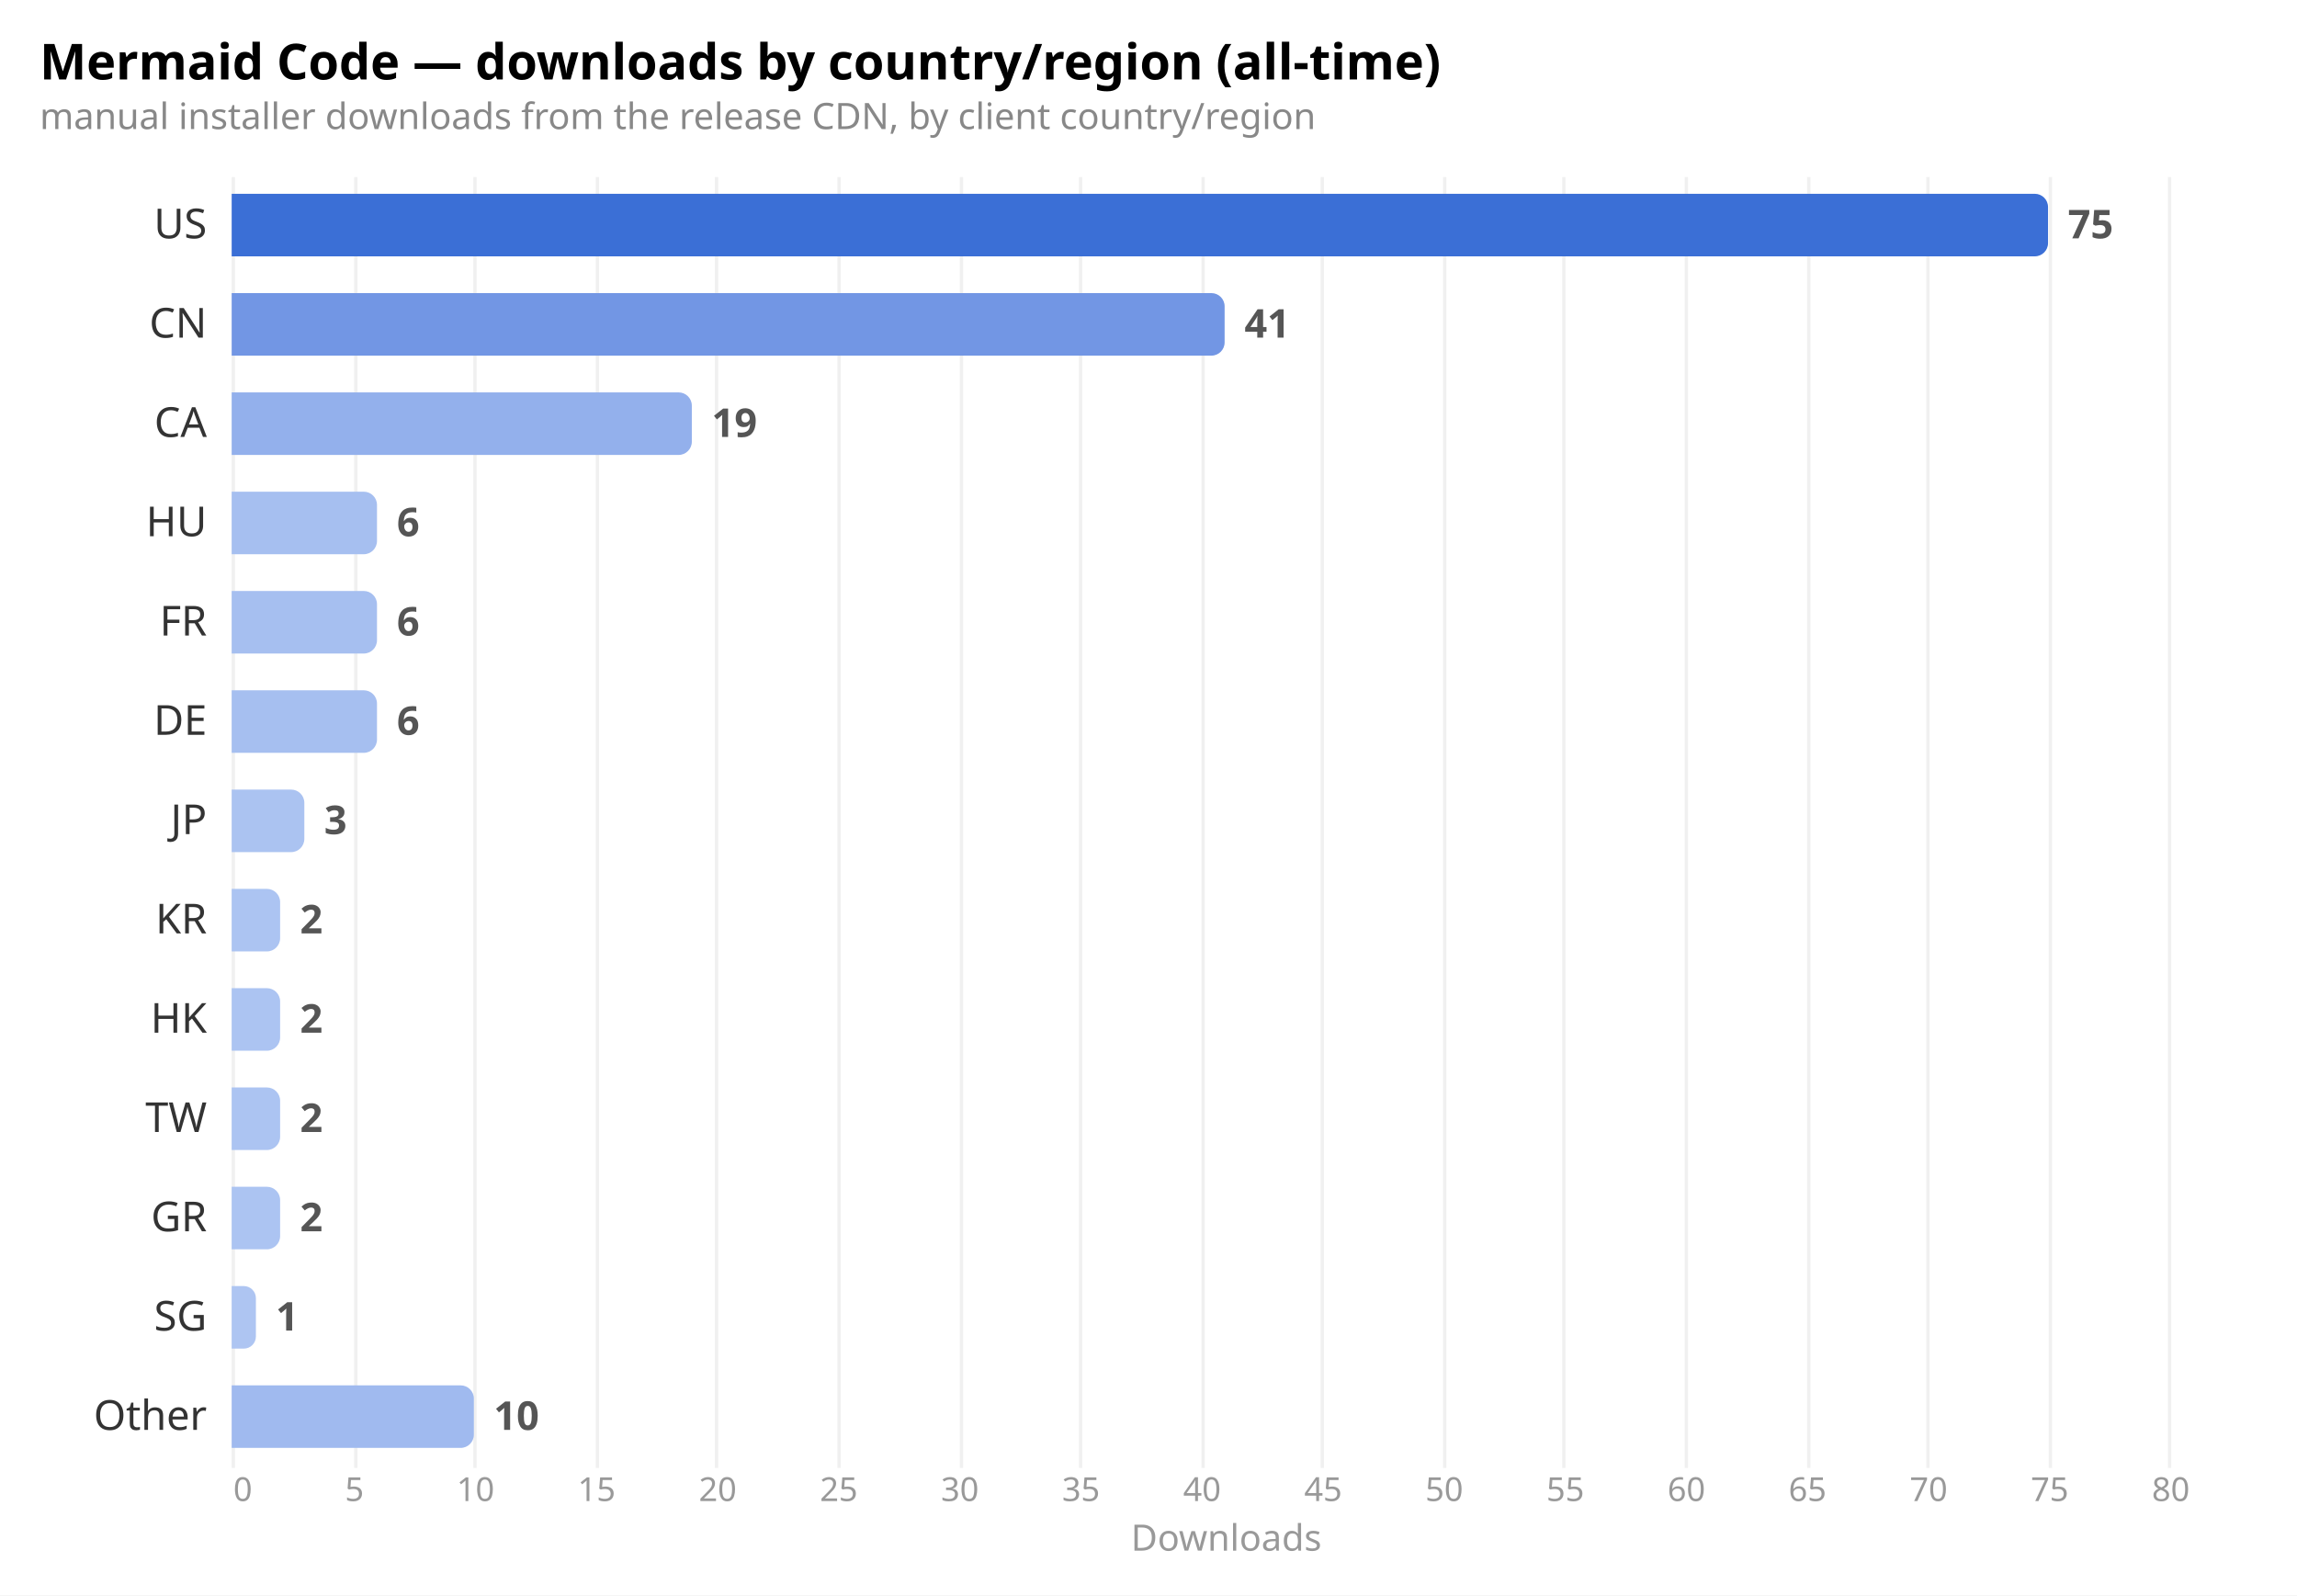
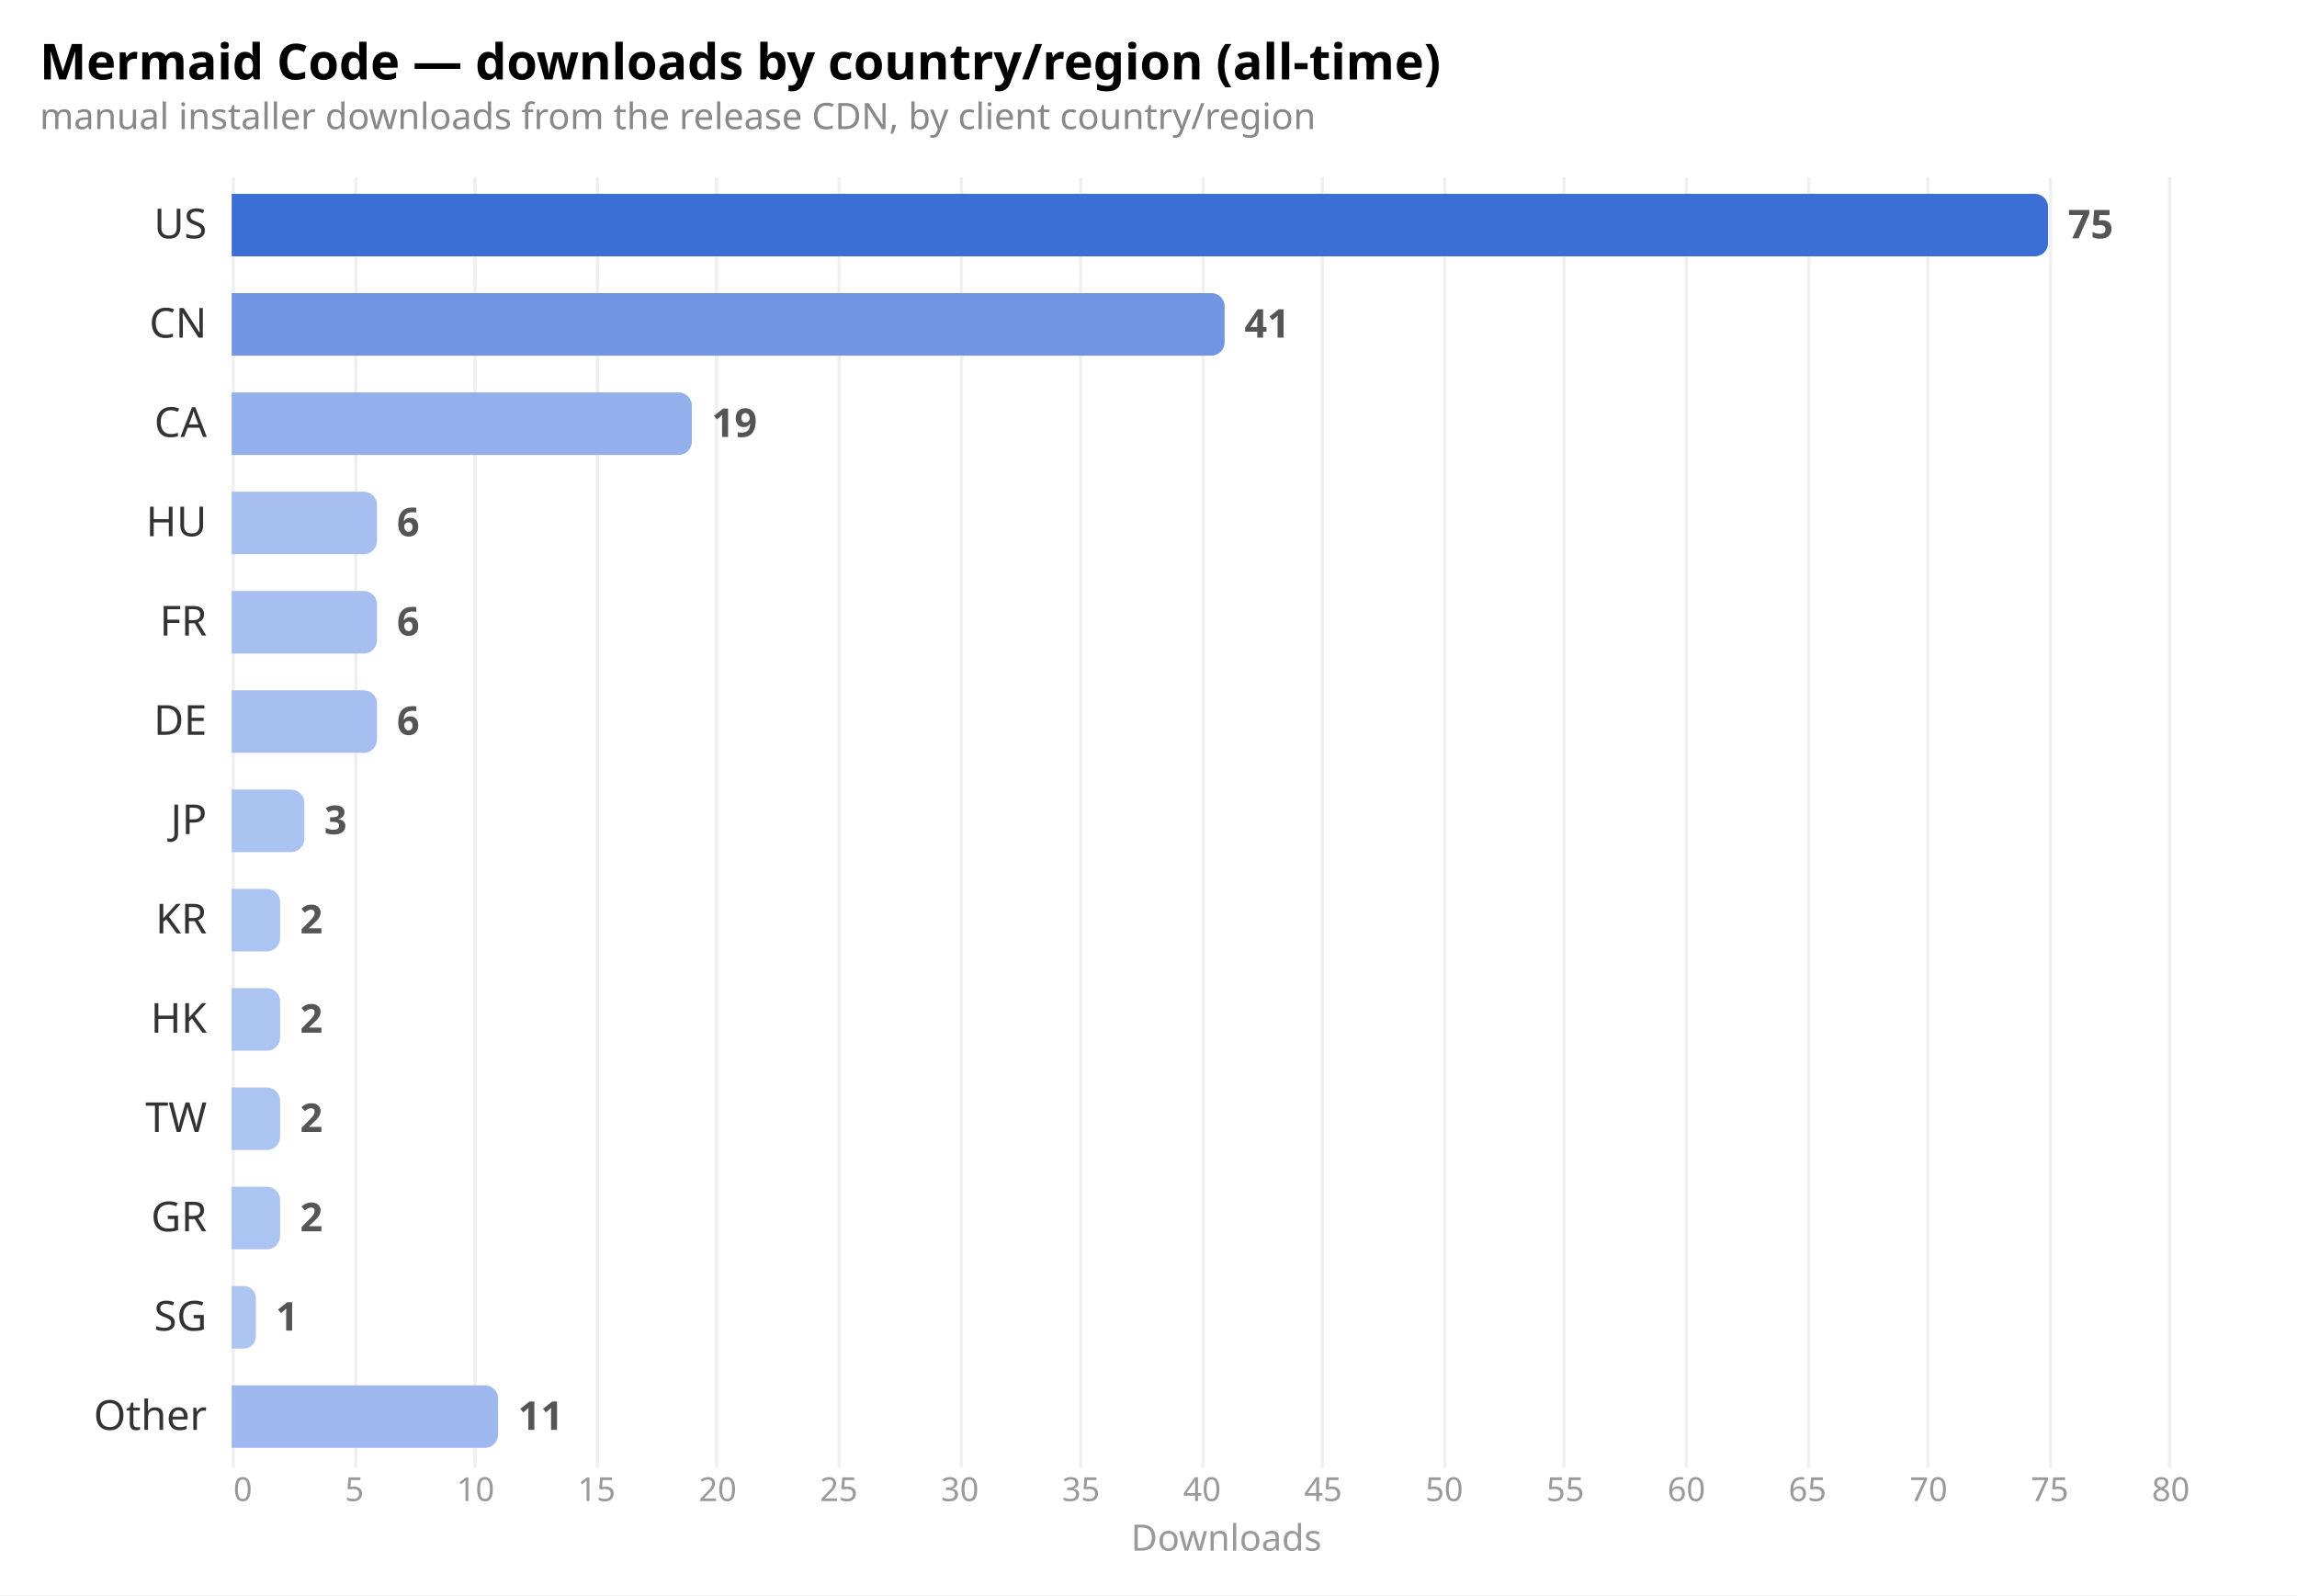
<svg xmlns="http://www.w3.org/2000/svg" version="1.1" class="marks" width="694" height="482" viewBox="0 0 694 482">
  <rect width="694" height="482" fill="white" />
  <g fill="none" stroke-miterlimit="4" transform="translate(70,53)">
    <g class="mark-group role-frame root" role="graphics-object" aria-roledescription="group mark container">
      <g transform="translate(0,0)">
        <path class="background" aria-hidden="true" d="M0,0h600v390h-600Z" />
        <g>
          <g class="mark-group role-axis" aria-hidden="true">
            <g transform="translate(0.5,390.5)">
              <path class="background" aria-hidden="true" d="M0,0h0v0h0Z" pointer-events="none" />
              <g>
                <g class="mark-rule role-axis-grid" pointer-events="none">
                  <line transform="translate(0,0)" x2="0" y2="-390" stroke="#f0f0f0" stroke-width="1" opacity="1" />
                  <line transform="translate(37,0)" x2="0" y2="-390" stroke="#f0f0f0" stroke-width="1" opacity="1" />
                  <line transform="translate(73,0)" x2="0" y2="-390" stroke="#f0f0f0" stroke-width="1" opacity="1" />
                  <line transform="translate(110,0)" x2="0" y2="-390" stroke="#f0f0f0" stroke-width="1" opacity="1" />
                  <line transform="translate(146,0)" x2="0" y2="-390" stroke="#f0f0f0" stroke-width="1" opacity="1" />
                  <line transform="translate(183,0)" x2="0" y2="-390" stroke="#f0f0f0" stroke-width="1" opacity="1" />
                  <line transform="translate(220,0)" x2="0" y2="-390" stroke="#f0f0f0" stroke-width="1" opacity="1" />
                  <line transform="translate(256,0)" x2="0" y2="-390" stroke="#f0f0f0" stroke-width="1" opacity="1" />
                  <line transform="translate(293,0)" x2="0" y2="-390" stroke="#f0f0f0" stroke-width="1" opacity="1" />
                  <line transform="translate(329,0)" x2="0" y2="-390" stroke="#f0f0f0" stroke-width="1" opacity="1" />
                  <line transform="translate(366,0)" x2="0" y2="-390" stroke="#f0f0f0" stroke-width="1" opacity="1" />
                  <line transform="translate(402,0)" x2="0" y2="-390" stroke="#f0f0f0" stroke-width="1" opacity="1" />
                  <line transform="translate(439,0)" x2="0" y2="-390" stroke="#f0f0f0" stroke-width="1" opacity="1" />
                  <line transform="translate(476,0)" x2="0" y2="-390" stroke="#f0f0f0" stroke-width="1" opacity="1" />
                  <line transform="translate(512,0)" x2="0" y2="-390" stroke="#f0f0f0" stroke-width="1" opacity="1" />
                  <line transform="translate(549,0)" x2="0" y2="-390" stroke="#f0f0f0" stroke-width="1" opacity="1" />
                  <line transform="translate(585,0)" x2="0" y2="-390" stroke="#f0f0f0" stroke-width="1" opacity="1" />
                </g>
              </g>
              <path class="foreground" aria-hidden="true" d="" pointer-events="none" display="none" />
            </g>
          </g>
          <g class="mark-group role-axis" role="graphics-symbol" aria-roledescription="axis" aria-label="X-axis titled 'Downloads' for a linear scale with values from 0 to 82">
            <g transform="translate(0.5,390.5)">
              <path class="background" aria-hidden="true" d="M0,0h0v0h0Z" pointer-events="none" />
              <g>
                <g class="mark-text role-axis-label" pointer-events="none">
                  <text text-anchor="start" transform="translate(0,10)" font-family="sans-serif" font-size="10px" fill="#999" opacity="1">0</text>
                  <text text-anchor="middle" transform="translate(36.58537,10)" font-family="sans-serif" font-size="10px" fill="#999" opacity="1">5</text>
                  <text text-anchor="middle" transform="translate(73.17073,10)" font-family="sans-serif" font-size="10px" fill="#999" opacity="1">10</text>
                  <text text-anchor="middle" transform="translate(109.7561,10)" font-family="sans-serif" font-size="10px" fill="#999" opacity="1">15</text>
                  <text text-anchor="middle" transform="translate(146.3415,10)" font-family="sans-serif" font-size="10px" fill="#999" opacity="1">20</text>
                  <text text-anchor="middle" transform="translate(182.9268,10)" font-family="sans-serif" font-size="10px" fill="#999" opacity="1">25</text>
                  <text text-anchor="middle" transform="translate(219.5122,10)" font-family="sans-serif" font-size="10px" fill="#999" opacity="1">30</text>
                  <text text-anchor="middle" transform="translate(256.0976,10)" font-family="sans-serif" font-size="10px" fill="#999" opacity="1">35</text>
                  <text text-anchor="middle" transform="translate(292.6829,10)" font-family="sans-serif" font-size="10px" fill="#999" opacity="1">40</text>
                  <text text-anchor="middle" transform="translate(329.2683,10)" font-family="sans-serif" font-size="10px" fill="#999" opacity="1">45</text>
                  <text text-anchor="middle" transform="translate(365.8537,10)" font-family="sans-serif" font-size="10px" fill="#999" opacity="1">50</text>
                  <text text-anchor="middle" transform="translate(402.439,10)" font-family="sans-serif" font-size="10px" fill="#999" opacity="1">55</text>
                  <text text-anchor="middle" transform="translate(439.0244,10)" font-family="sans-serif" font-size="10px" fill="#999" opacity="1">60</text>
                  <text text-anchor="middle" transform="translate(475.6098,10)" font-family="sans-serif" font-size="10px" fill="#999" opacity="1">65</text>
                  <text text-anchor="middle" transform="translate(512.1951,10)" font-family="sans-serif" font-size="10px" fill="#999" opacity="1">70</text>
                  <text text-anchor="middle" transform="translate(548.7805,10)" font-family="sans-serif" font-size="10px" fill="#999" opacity="1">75</text>
                  <text text-anchor="middle" transform="translate(585.3659,10)" font-family="sans-serif" font-size="10px" fill="#999" opacity="1">80</text>
                </g>
                <g class="mark-text role-axis-title" pointer-events="none">
                  <text text-anchor="middle" transform="translate(300,25)" font-family="sans-serif" font-size="11px" font-weight="500" fill="#999" opacity="1">Downloads</text>
                </g>
              </g>
              <path class="foreground" aria-hidden="true" d="" pointer-events="none" display="none" />
            </g>
          </g>
          <g class="mark-group role-axis" role="graphics-symbol" aria-roledescription="axis" aria-label="Y-axis for a discrete scale with 13 values: US, CN, CA, HU, FR, ending with Other">
            <g transform="translate(0.5,0.5)">
              <path class="background" aria-hidden="true" d="M0,0h0v0h0Z" pointer-events="none" />
              <g>
                <g class="mark-text role-axis-label" pointer-events="none">
                  <text text-anchor="end" transform="translate(-8,18.5)" font-family="sans-serif" font-size="12.5px" font-weight="500" fill="#333" opacity="1">US</text>
                  <text text-anchor="end" transform="translate(-8,48.5)" font-family="sans-serif" font-size="12.5px" font-weight="500" fill="#333" opacity="1">CN</text>
                  <text text-anchor="end" transform="translate(-8,78.5)" font-family="sans-serif" font-size="12.5px" font-weight="500" fill="#333" opacity="1">CA</text>
                  <text text-anchor="end" transform="translate(-8,108.5)" font-family="sans-serif" font-size="12.5px" font-weight="500" fill="#333" opacity="1">HU</text>
                  <text text-anchor="end" transform="translate(-8,138.5)" font-family="sans-serif" font-size="12.5px" font-weight="500" fill="#333" opacity="1">FR</text>
                  <text text-anchor="end" transform="translate(-8,168.5)" font-family="sans-serif" font-size="12.5px" font-weight="500" fill="#333" opacity="1">DE</text>
                  <text text-anchor="end" transform="translate(-8,198.5)" font-family="sans-serif" font-size="12.5px" font-weight="500" fill="#333" opacity="1">JP</text>
                  <text text-anchor="end" transform="translate(-8,228.5)" font-family="sans-serif" font-size="12.5px" font-weight="500" fill="#333" opacity="1">KR</text>
                  <text text-anchor="end" transform="translate(-8,258.5)" font-family="sans-serif" font-size="12.5px" font-weight="500" fill="#333" opacity="1">HK</text>
                  <text text-anchor="end" transform="translate(-8,288.5)" font-family="sans-serif" font-size="12.5px" font-weight="500" fill="#333" opacity="1">TW</text>
                  <text text-anchor="end" transform="translate(-8,318.5)" font-family="sans-serif" font-size="12.5px" font-weight="500" fill="#333" opacity="1">GR</text>
                  <text text-anchor="end" transform="translate(-8,348.5)" font-family="sans-serif" font-size="12.5px" font-weight="500" fill="#333" opacity="1">SG</text>
                  <text text-anchor="end" transform="translate(-8,378.5)" font-family="sans-serif" font-size="12.5px" font-weight="500" fill="#333" opacity="1">Other</text>
                </g>
              </g>
              <path class="foreground" aria-hidden="true" d="" pointer-events="none" display="none" />
            </g>
          </g>
          <g class="mark-group role-scope" role="graphics-object" aria-roledescription="group mark container">
            <g transform="translate(0,5.55)">
              <path class="background" aria-hidden="true" d="M0,0L544.78,0C546.988,0,548.78,1.792,548.78,4L548.78,14.9C548.78,17.108,546.988,18.9,544.78,18.9L0,18.9C0,18.9,0,18.9,0,18.9L0,0C0,0,0,0,0,0Z" />
              <g clip-path="url(#clip1)">
                <g class="mark-group role-scope" role="graphics-object" aria-roledescription="group mark container">
                  <g transform="translate(0,0)">
                    <path class="background" aria-hidden="true" d="M0,0h0v18.9h0Z" />
                    <g>
                      <g class="mark-rect role-mark layer_0_marks" role="graphics-object" aria-roledescription="rect mark container">
                        <path aria-label="Downloads: 75; country: US; downloads: 75" role="graphics-symbol" aria-roledescription="bar" d="M0,0h548.78v18.9h-548.78Z" fill="rgb(59, 111, 214)" />
                      </g>
                    </g>
                    <path class="foreground" aria-hidden="true" d="" display="none" />
                  </g>
                </g>
              </g>
              <path class="foreground" aria-hidden="true" d="" display="none" />
            </g>
            <g transform="translate(0,35.55)">
              <path class="background" aria-hidden="true" d="M0,0L296,0C298.208,0,300,1.792,300,4L300,14.9C300,17.108,298.208,18.9,296,18.9L0,18.9C0,18.9,0,18.9,0,18.9L0,0C0,0,0,0,0,0Z" />
              <g clip-path="url(#clip2)">
                <g class="mark-group role-scope" role="graphics-object" aria-roledescription="group mark container">
                  <g transform="translate(0,0)">
                    <path class="background" aria-hidden="true" d="M0,0h0v18.9h0Z" />
                    <g>
                      <g class="mark-rect role-mark layer_0_marks" role="graphics-object" aria-roledescription="rect mark container">
                        <path aria-label="Downloads: 41; country: CN; downloads: 41" role="graphics-symbol" aria-roledescription="bar" d="M0,0h300v18.9h-300Z" fill="rgb(114, 150, 228)" />
                      </g>
                    </g>
                    <path class="foreground" aria-hidden="true" d="" display="none" />
                  </g>
                </g>
              </g>
              <path class="foreground" aria-hidden="true" d="" display="none" />
            </g>
            <g transform="translate(0,65.55)">
              <path class="background" aria-hidden="true" d="M0,0L135.024,0C137.232,0,139.024,1.792,139.024,4L139.024,14.9C139.024,17.108,137.232,18.9,135.024,18.9L0,18.9C0,18.9,0,18.9,0,18.9L0,0C0,0,0,0,0,0Z" />
              <g clip-path="url(#clip3)">
                <g class="mark-group role-scope" role="graphics-object" aria-roledescription="group mark container">
                  <g transform="translate(0,0)">
                    <path class="background" aria-hidden="true" d="M0,0h0v18.9h0Z" />
                    <g>
                      <g class="mark-rect role-mark layer_0_marks" role="graphics-object" aria-roledescription="rect mark container">
                        <path aria-label="Downloads: 19; country: CA; downloads: 19" role="graphics-symbol" aria-roledescription="bar" d="M0,0h139.024v18.9h-139.024Z" fill="rgb(147, 176, 236)" />
                      </g>
                    </g>
                    <path class="foreground" aria-hidden="true" d="" display="none" />
                  </g>
                </g>
              </g>
              <path class="foreground" aria-hidden="true" d="" display="none" />
            </g>
            <g transform="translate(0,95.55)">
              <path class="background" aria-hidden="true" d="M0,0L39.902,0C42.11,0,43.902,1.792,43.902,4L43.902,14.9C43.902,17.108,42.11,18.9,39.902,18.9L0,18.9C0,18.9,0,18.9,0,18.9L0,0C0,0,0,0,0,0Z" />
              <g clip-path="url(#clip4)">
                <g class="mark-group role-scope" role="graphics-object" aria-roledescription="group mark container">
                  <g transform="translate(0,0)">
                    <path class="background" aria-hidden="true" d="M0,0h0v18.9h0Z" />
                    <g>
                      <g class="mark-rect role-mark layer_0_marks" role="graphics-object" aria-roledescription="rect mark container">
                        <path aria-label="Downloads: 6; country: HU; downloads: 6" role="graphics-symbol" aria-roledescription="bar" d="M0,0h43.902v18.9h-43.902Z" fill="rgb(166, 191, 240)" />
                      </g>
                    </g>
                    <path class="foreground" aria-hidden="true" d="" display="none" />
                  </g>
                </g>
              </g>
              <path class="foreground" aria-hidden="true" d="" display="none" />
            </g>
            <g transform="translate(0,125.55)">
              <path class="background" aria-hidden="true" d="M0,0L39.902,0C42.11,0,43.902,1.792,43.902,4L43.902,14.9C43.902,17.108,42.11,18.9,39.902,18.9L0,18.9C0,18.9,0,18.9,0,18.9L0,0C0,0,0,0,0,0Z" />
              <g clip-path="url(#clip5)">
                <g class="mark-group role-scope" role="graphics-object" aria-roledescription="group mark container">
                  <g transform="translate(0,0)">
                    <path class="background" aria-hidden="true" d="M0,0h0v18.9h0Z" />
                    <g>
                      <g class="mark-rect role-mark layer_0_marks" role="graphics-object" aria-roledescription="rect mark container">
                        <path aria-label="Downloads: 6; country: FR; downloads: 6" role="graphics-symbol" aria-roledescription="bar" d="M0,0h43.902v18.9h-43.902Z" fill="rgb(166, 191, 240)" />
                      </g>
                    </g>
                    <path class="foreground" aria-hidden="true" d="" display="none" />
                  </g>
                </g>
              </g>
              <path class="foreground" aria-hidden="true" d="" display="none" />
            </g>
            <g transform="translate(0,155.55)">
              <path class="background" aria-hidden="true" d="M0,0L39.902,0C42.11,0,43.902,1.792,43.902,4L43.902,14.9C43.902,17.108,42.11,18.9,39.902,18.9L0,18.9C0,18.9,0,18.9,0,18.9L0,0C0,0,0,0,0,0Z" />
              <g clip-path="url(#clip6)">
                <g class="mark-group role-scope" role="graphics-object" aria-roledescription="group mark container">
                  <g transform="translate(0,0)">
                    <path class="background" aria-hidden="true" d="M0,0h0v18.9h0Z" />
                    <g>
                      <g class="mark-rect role-mark layer_0_marks" role="graphics-object" aria-roledescription="rect mark container">
                        <path aria-label="Downloads: 6; country: DE; downloads: 6" role="graphics-symbol" aria-roledescription="bar" d="M0,0h43.902v18.9h-43.902Z" fill="rgb(166, 191, 240)" />
                      </g>
                    </g>
                    <path class="foreground" aria-hidden="true" d="" display="none" />
                  </g>
                </g>
              </g>
              <path class="foreground" aria-hidden="true" d="" display="none" />
            </g>
            <g transform="translate(0,185.55)">
              <path class="background" aria-hidden="true" d="M0,0L17.951,0C20.159,0,21.951,1.792,21.951,4L21.951,14.9C21.951,17.108,20.159,18.9,17.951,18.9L0,18.9C0,18.9,0,18.9,0,18.9L0,0C0,0,0,0,0,0Z" />
              <g clip-path="url(#clip7)">
                <g class="mark-group role-scope" role="graphics-object" aria-roledescription="group mark container">
                  <g transform="translate(0,0)">
                    <path class="background" aria-hidden="true" d="M0,0h0v18.9h0Z" />
                    <g>
                      <g class="mark-rect role-mark layer_0_marks" role="graphics-object" aria-roledescription="rect mark container">
                        <path aria-label="Downloads: 3; country: JP; downloads: 3" role="graphics-symbol" aria-roledescription="bar" d="M0,0h21.951v18.9h-21.951Z" fill="rgb(171, 195, 241)" />
                      </g>
                    </g>
                    <path class="foreground" aria-hidden="true" d="" display="none" />
                  </g>
                </g>
              </g>
              <path class="foreground" aria-hidden="true" d="" display="none" />
            </g>
            <g transform="translate(0,215.55)">
              <path class="background" aria-hidden="true" d="M0,0L10.634,0C12.842,0,14.634,1.792,14.634,4L14.634,14.9C14.634,17.108,12.842,18.9,10.634,18.9L0,18.9C0,18.9,0,18.9,0,18.9L0,0C0,0,0,0,0,0Z" />
              <g clip-path="url(#clip8)">
                <g class="mark-group role-scope" role="graphics-object" aria-roledescription="group mark container">
                  <g transform="translate(0,0)">
                    <path class="background" aria-hidden="true" d="M0,0h0v18.9h0Z" />
                    <g>
                      <g class="mark-rect role-mark layer_0_marks" role="graphics-object" aria-roledescription="rect mark container">
                        <path aria-label="Downloads: 2; country: KR; downloads: 2" role="graphics-symbol" aria-roledescription="bar" d="M0,0h14.634v18.9h-14.634Z" fill="rgb(172, 196, 242)" />
                      </g>
                    </g>
                    <path class="foreground" aria-hidden="true" d="" display="none" />
                  </g>
                </g>
              </g>
              <path class="foreground" aria-hidden="true" d="" display="none" />
            </g>
            <g transform="translate(0,245.55)">
              <path class="background" aria-hidden="true" d="M0,0L10.634,0C12.842,0,14.634,1.792,14.634,4L14.634,14.9C14.634,17.108,12.842,18.9,10.634,18.9L0,18.9C0,18.9,0,18.9,0,18.9L0,0C0,0,0,0,0,0Z" />
              <g clip-path="url(#clip9)">
                <g class="mark-group role-scope" role="graphics-object" aria-roledescription="group mark container">
                  <g transform="translate(0,0)">
                    <path class="background" aria-hidden="true" d="M0,0h0v18.9h0Z" />
                    <g>
                      <g class="mark-rect role-mark layer_0_marks" role="graphics-object" aria-roledescription="rect mark container">
                        <path aria-label="Downloads: 2; country: HK; downloads: 2" role="graphics-symbol" aria-roledescription="bar" d="M0,0h14.634v18.9h-14.634Z" fill="rgb(172, 196, 242)" />
                      </g>
                    </g>
                    <path class="foreground" aria-hidden="true" d="" display="none" />
                  </g>
                </g>
              </g>
              <path class="foreground" aria-hidden="true" d="" display="none" />
            </g>
            <g transform="translate(0,275.55)">
              <path class="background" aria-hidden="true" d="M0,0L10.634,0C12.842,0,14.634,1.792,14.634,4L14.634,14.9C14.634,17.108,12.842,18.9,10.634,18.9L0,18.9C0,18.9,0,18.9,0,18.9L0,0C0,0,0,0,0,0Z" />
              <g clip-path="url(#clip10)">
                <g class="mark-group role-scope" role="graphics-object" aria-roledescription="group mark container">
                  <g transform="translate(0,0)">
                    <path class="background" aria-hidden="true" d="M0,0h0v18.9h0Z" />
                    <g>
                      <g class="mark-rect role-mark layer_0_marks" role="graphics-object" aria-roledescription="rect mark container">
                        <path aria-label="Downloads: 2; country: TW; downloads: 2" role="graphics-symbol" aria-roledescription="bar" d="M0,0h14.634v18.9h-14.634Z" fill="rgb(172, 196, 242)" />
                      </g>
                    </g>
                    <path class="foreground" aria-hidden="true" d="" display="none" />
                  </g>
                </g>
              </g>
              <path class="foreground" aria-hidden="true" d="" display="none" />
            </g>
            <g transform="translate(0,305.55)">
              <path class="background" aria-hidden="true" d="M0,0L10.634,0C12.842,0,14.634,1.792,14.634,4L14.634,14.9C14.634,17.108,12.842,18.9,10.634,18.9L0,18.9C0,18.9,0,18.9,0,18.9L0,0C0,0,0,0,0,0Z" />
              <g clip-path="url(#clip11)">
                <g class="mark-group role-scope" role="graphics-object" aria-roledescription="group mark container">
                  <g transform="translate(0,0)">
                    <path class="background" aria-hidden="true" d="M0,0h0v18.9h0Z" />
                    <g>
                      <g class="mark-rect role-mark layer_0_marks" role="graphics-object" aria-roledescription="rect mark container">
                        <path aria-label="Downloads: 2; country: GR; downloads: 2" role="graphics-symbol" aria-roledescription="bar" d="M0,0h14.634v18.9h-14.634Z" fill="rgb(172, 196, 242)" />
                      </g>
                    </g>
                    <path class="foreground" aria-hidden="true" d="" display="none" />
                  </g>
                </g>
              </g>
              <path class="foreground" aria-hidden="true" d="" display="none" />
            </g>
            <g transform="translate(0,335.55)">
              <path class="background" aria-hidden="true" d="M0,0L3.659,0C5.678,0,7.317,1.639,7.317,3.659L7.317,15.241C7.317,17.261,5.678,18.9,3.659,18.9L0,18.9C0,18.9,0,18.9,0,18.9L0,0C0,0,0,0,0,0Z" />
              <g clip-path="url(#clip12)">
                <g class="mark-group role-scope" role="graphics-object" aria-roledescription="group mark container">
                  <g transform="translate(0,0)">
                    <path class="background" aria-hidden="true" d="M0,0h0v18.9h0Z" />
                    <g>
                      <g class="mark-rect role-mark layer_0_marks" role="graphics-object" aria-roledescription="rect mark container">
                        <path aria-label="Downloads: 1; country: SG; downloads: 1" role="graphics-symbol" aria-roledescription="bar" d="M0,0h7.317v18.9h-7.317Z" fill="rgb(174, 197, 242)" />
                      </g>
                    </g>
                    <path class="foreground" aria-hidden="true" d="" display="none" />
                  </g>
                </g>
              </g>
              <path class="foreground" aria-hidden="true" d="" display="none" />
            </g>
            <g transform="translate(0,365.55)">
-               <path class="background" aria-hidden="true" d="M0,0L69.171,0C71.378,0,73.171,1.792,73.171,4L73.171,14.9C73.171,17.108,71.378,18.9,69.171,18.9L0,18.9C0,18.9,0,18.9,0,18.9L0,0C0,0,0,0,0,0Z" />
+               <path class="background" aria-hidden="true" d="M0,0L76.488,0C78.695,0,80.488,1.792,80.488,4L80.488,14.9C80.488,17.108,78.695,18.9,76.488,18.9L0,18.9C0,18.9,0,18.9,0,18.9L0,0C0,0,0,0,0,0Z" />
              <g clip-path="url(#clip13)">
                <g class="mark-group role-scope" role="graphics-object" aria-roledescription="group mark container">
                  <g transform="translate(0,0)">
                    <path class="background" aria-hidden="true" d="M0,0h0v18.9h0Z" />
                    <g>
                      <g class="mark-rect role-mark layer_0_marks" role="graphics-object" aria-roledescription="rect mark container">
-                         <path aria-label="Downloads: 10; country: Other; downloads: 10" role="graphics-symbol" aria-roledescription="bar" d="M0,0h73.171v18.9h-73.171Z" fill="rgb(160, 186, 239)" />
+                         <path aria-label="Downloads: 11; country: Other; downloads: 11" role="graphics-symbol" aria-roledescription="bar" d="M0,0h80.488v18.9h-80.488Z" fill="rgb(159, 185, 239)" />
                      </g>
                    </g>
                    <path class="foreground" aria-hidden="true" d="" display="none" />
                  </g>
                </g>
              </g>
              <path class="foreground" aria-hidden="true" d="" display="none" />
            </g>
          </g>
          <g class="mark-text role-mark layer_1_marks" role="graphics-object" aria-roledescription="text mark container">
            <text aria-label="Downloads: 75; country: US; downloads: 75" role="graphics-symbol" aria-roledescription="text mark" text-anchor="start" transform="translate(554.7805,19)" font-family="sans-serif" font-size="12px" font-weight="600" fill="#555">75</text>
            <text aria-label="Downloads: 41; country: CN; downloads: 41" role="graphics-symbol" aria-roledescription="text mark" text-anchor="start" transform="translate(306,49)" font-family="sans-serif" font-size="12px" font-weight="600" fill="#555">41</text>
            <text aria-label="Downloads: 19; country: CA; downloads: 19" role="graphics-symbol" aria-roledescription="text mark" text-anchor="start" transform="translate(145.0244,79)" font-family="sans-serif" font-size="12px" font-weight="600" fill="#555">19</text>
            <text aria-label="Downloads: 6; country: HU; downloads: 6" role="graphics-symbol" aria-roledescription="text mark" text-anchor="start" transform="translate(49.90244,109)" font-family="sans-serif" font-size="12px" font-weight="600" fill="#555">6</text>
            <text aria-label="Downloads: 6; country: FR; downloads: 6" role="graphics-symbol" aria-roledescription="text mark" text-anchor="start" transform="translate(49.90244,139)" font-family="sans-serif" font-size="12px" font-weight="600" fill="#555">6</text>
            <text aria-label="Downloads: 6; country: DE; downloads: 6" role="graphics-symbol" aria-roledescription="text mark" text-anchor="start" transform="translate(49.90244,169)" font-family="sans-serif" font-size="12px" font-weight="600" fill="#555">6</text>
            <text aria-label="Downloads: 3; country: JP; downloads: 3" role="graphics-symbol" aria-roledescription="text mark" text-anchor="start" transform="translate(27.95122,199)" font-family="sans-serif" font-size="12px" font-weight="600" fill="#555">3</text>
            <text aria-label="Downloads: 2; country: KR; downloads: 2" role="graphics-symbol" aria-roledescription="text mark" text-anchor="start" transform="translate(20.63415,229)" font-family="sans-serif" font-size="12px" font-weight="600" fill="#555">2</text>
            <text aria-label="Downloads: 2; country: HK; downloads: 2" role="graphics-symbol" aria-roledescription="text mark" text-anchor="start" transform="translate(20.63415,259)" font-family="sans-serif" font-size="12px" font-weight="600" fill="#555">2</text>
            <text aria-label="Downloads: 2; country: TW; downloads: 2" role="graphics-symbol" aria-roledescription="text mark" text-anchor="start" transform="translate(20.63415,289)" font-family="sans-serif" font-size="12px" font-weight="600" fill="#555">2</text>
            <text aria-label="Downloads: 2; country: GR; downloads: 2" role="graphics-symbol" aria-roledescription="text mark" text-anchor="start" transform="translate(20.63415,319)" font-family="sans-serif" font-size="12px" font-weight="600" fill="#555">2</text>
            <text aria-label="Downloads: 1; country: SG; downloads: 1" role="graphics-symbol" aria-roledescription="text mark" text-anchor="start" transform="translate(13.31707,349)" font-family="sans-serif" font-size="12px" font-weight="600" fill="#555">1</text>
-             <text aria-label="Downloads: 10; country: Other; downloads: 10" role="graphics-symbol" aria-roledescription="text mark" text-anchor="start" transform="translate(79.17073,379)" font-family="sans-serif" font-size="12px" font-weight="600" fill="#555">10</text>
+             <text aria-label="Downloads: 11; country: Other; downloads: 11" role="graphics-symbol" aria-roledescription="text mark" text-anchor="start" transform="translate(86.4878,379)" font-family="sans-serif" font-size="12px" font-weight="600" fill="#555">11</text>
          </g>
          <g class="mark-group role-title">
            <g transform="translate(-58,-41)">
              <path class="background" aria-hidden="true" d="M0,0h0v0h0Z" pointer-events="none" />
              <g>
                <g class="mark-text role-title-text" role="graphics-symbol" aria-roledescription="title" aria-label="Title text 'Mermaid Code — downloads by country/region (all-time)'" pointer-events="none">
                  <text text-anchor="start" transform="translate(0,12)" font-family="sans-serif" font-size="15px" font-weight="600" fill="#000" opacity="1">Mermaid Code — downloads by country/region (all-time)</text>
                </g>
                <g class="mark-text role-title-subtitle" role="graphics-symbol" aria-roledescription="subtitle" aria-label="Subtitle text 'manual installer downloads from the release CDN, by client country/region'" pointer-events="none">
                  <text text-anchor="start" transform="translate(0,27)" font-family="sans-serif" font-size="11px" fill="#888" opacity="1">manual installer downloads from the release CDN, by client country/region</text>
                </g>
              </g>
              <path class="foreground" aria-hidden="true" d="" pointer-events="none" display="none" />
            </g>
          </g>
        </g>
        <path class="foreground" aria-hidden="true" d="" display="none" />
      </g>
    </g>
  </g>
  <defs>
    <clipPath id="clip1">
      <path d="M0,0L544.78,0C546.988,0,548.78,1.792,548.78,4L548.78,14.9C548.78,17.108,546.988,18.9,544.78,18.9L0,18.9C0,18.9,0,18.9,0,18.9L0,0C0,0,0,0,0,0Z" />
    </clipPath>
    <clipPath id="clip2">
      <path d="M0,0L296,0C298.208,0,300,1.792,300,4L300,14.9C300,17.108,298.208,18.9,296,18.9L0,18.9C0,18.9,0,18.9,0,18.9L0,0C0,0,0,0,0,0Z" />
    </clipPath>
    <clipPath id="clip3">
      <path d="M0,0L135.024,0C137.232,0,139.024,1.792,139.024,4L139.024,14.9C139.024,17.108,137.232,18.9,135.024,18.9L0,18.9C0,18.9,0,18.9,0,18.9L0,0C0,0,0,0,0,0Z" />
    </clipPath>
    <clipPath id="clip4">
      <path d="M0,0L39.902,0C42.11,0,43.902,1.792,43.902,4L43.902,14.9C43.902,17.108,42.11,18.9,39.902,18.9L0,18.9C0,18.9,0,18.9,0,18.9L0,0C0,0,0,0,0,0Z" />
    </clipPath>
    <clipPath id="clip5">
      <path d="M0,0L39.902,0C42.11,0,43.902,1.792,43.902,4L43.902,14.9C43.902,17.108,42.11,18.9,39.902,18.9L0,18.9C0,18.9,0,18.9,0,18.9L0,0C0,0,0,0,0,0Z" />
    </clipPath>
    <clipPath id="clip6">
      <path d="M0,0L39.902,0C42.11,0,43.902,1.792,43.902,4L43.902,14.9C43.902,17.108,42.11,18.9,39.902,18.9L0,18.9C0,18.9,0,18.9,0,18.9L0,0C0,0,0,0,0,0Z" />
    </clipPath>
    <clipPath id="clip7">
      <path d="M0,0L17.951,0C20.159,0,21.951,1.792,21.951,4L21.951,14.9C21.951,17.108,20.159,18.9,17.951,18.9L0,18.9C0,18.9,0,18.9,0,18.9L0,0C0,0,0,0,0,0Z" />
    </clipPath>
    <clipPath id="clip8">
      <path d="M0,0L10.634,0C12.842,0,14.634,1.792,14.634,4L14.634,14.9C14.634,17.108,12.842,18.9,10.634,18.9L0,18.9C0,18.9,0,18.9,0,18.9L0,0C0,0,0,0,0,0Z" />
    </clipPath>
    <clipPath id="clip9">
      <path d="M0,0L10.634,0C12.842,0,14.634,1.792,14.634,4L14.634,14.9C14.634,17.108,12.842,18.9,10.634,18.9L0,18.9C0,18.9,0,18.9,0,18.9L0,0C0,0,0,0,0,0Z" />
    </clipPath>
    <clipPath id="clip10">
      <path d="M0,0L10.634,0C12.842,0,14.634,1.792,14.634,4L14.634,14.9C14.634,17.108,12.842,18.9,10.634,18.9L0,18.9C0,18.9,0,18.9,0,18.9L0,0C0,0,0,0,0,0Z" />
    </clipPath>
    <clipPath id="clip11">
      <path d="M0,0L10.634,0C12.842,0,14.634,1.792,14.634,4L14.634,14.9C14.634,17.108,12.842,18.9,10.634,18.9L0,18.9C0,18.9,0,18.9,0,18.9L0,0C0,0,0,0,0,0Z" />
    </clipPath>
    <clipPath id="clip12">
      <path d="M0,0L3.659,0C5.678,0,7.317,1.639,7.317,3.659L7.317,15.241C7.317,17.261,5.678,18.9,3.659,18.9L0,18.9C0,18.9,0,18.9,0,18.9L0,0C0,0,0,0,0,0Z" />
    </clipPath>
    <clipPath id="clip13">
-       <path d="M0,0L69.171,0C71.378,0,73.171,1.792,73.171,4L73.171,14.9C73.171,17.108,71.378,18.9,69.171,18.9L0,18.9C0,18.9,0,18.9,0,18.9L0,0C0,0,0,0,0,0Z" />
+       <path d="M0,0L76.488,0C78.695,0,80.488,1.792,80.488,4L80.488,14.9C80.488,17.108,78.695,18.9,76.488,18.9L0,18.9C0,18.9,0,18.9,0,18.9L0,0C0,0,0,0,0,0Z" />
    </clipPath>
  </defs>
</svg>
